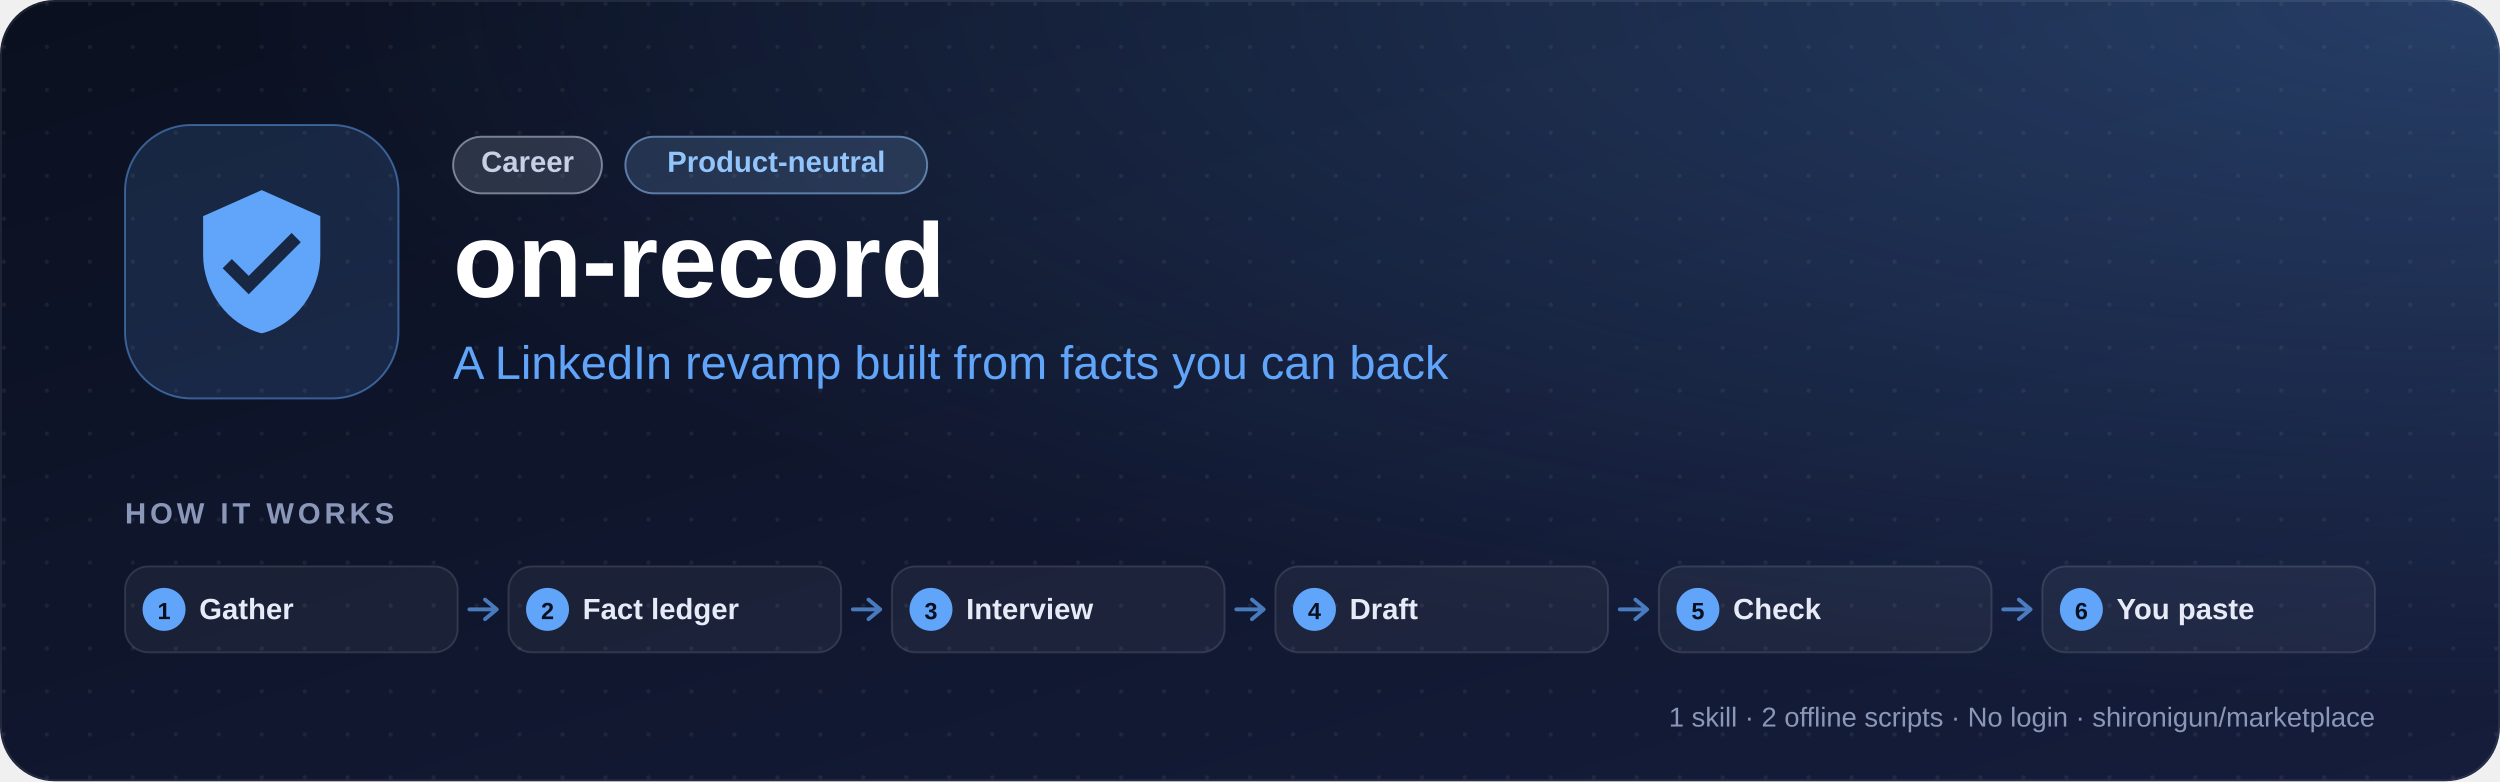
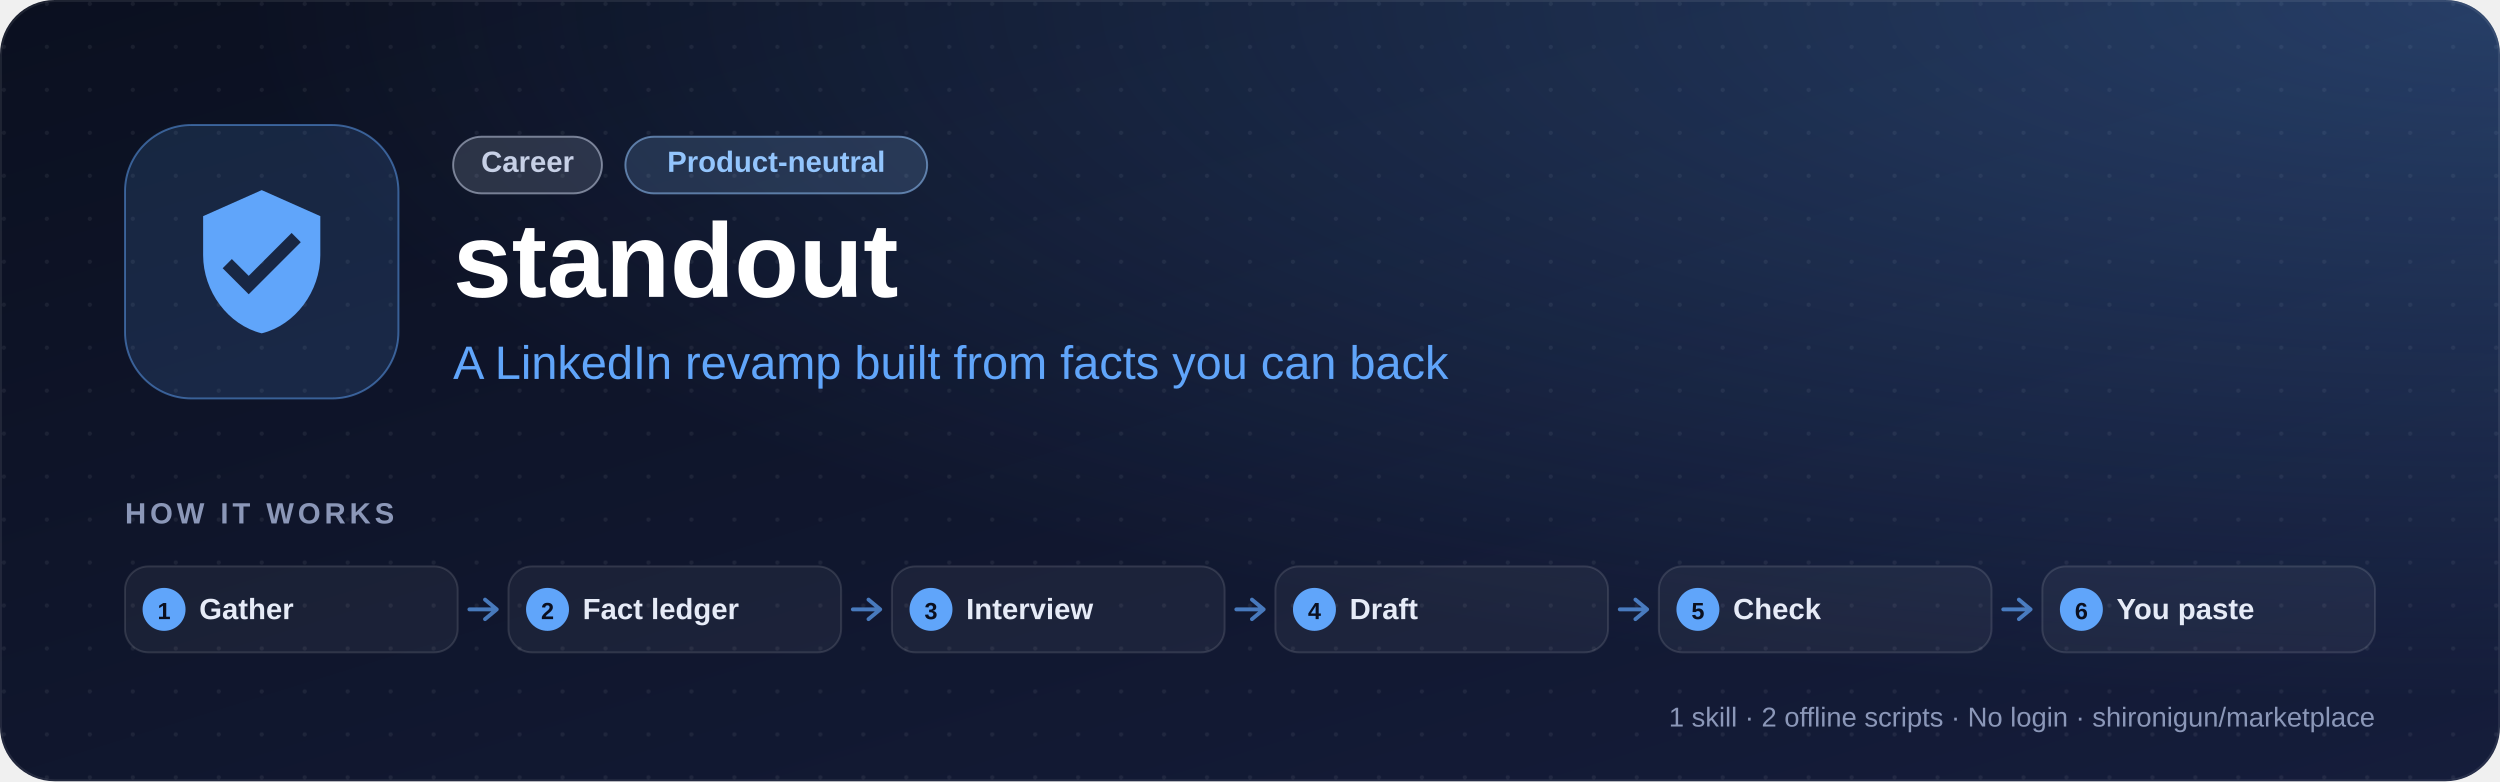
- <svg xmlns="http://www.w3.org/2000/svg" width="1280" height="400" viewBox="0 0 1280 400" role="img" aria-label="on-record: A LinkedIn revamp built from facts you can back" font-family="'Segoe UI', -apple-system, 'Helvetica Neue', Arial, sans-serif">
+ <svg xmlns="http://www.w3.org/2000/svg" width="1280" height="400" viewBox="0 0 1280 400" role="img" aria-label="standout: A LinkedIn revamp built from facts you can back" font-family="'Segoe UI', -apple-system, 'Helvetica Neue', Arial, sans-serif">
  <defs>
-     <linearGradient id="b-on-record-bg" x1="0" y1="0" x2="1" y2="1">
+     <linearGradient id="b-standout-bg" x1="0" y1="0" x2="1" y2="1">
      <stop offset="0" stop-color="#0b1020" />
      <stop offset="1" stop-color="#151d3b" />
    </linearGradient>
-     <radialGradient id="b-on-record-glow" cx="1" cy="0" r="0.9">
+     <radialGradient id="b-standout-glow" cx="1" cy="0" r="0.9">
      <stop offset="0" stop-color="#60a5fa" stop-opacity=".28" />
      <stop offset="1" stop-color="#60a5fa" stop-opacity="0" />
    </radialGradient>
-     <pattern id="b-on-record-dots" width="22" height="22" patternUnits="userSpaceOnUse">
+     <pattern id="b-standout-dots" width="22" height="22" patternUnits="userSpaceOnUse">
      <circle cx="2" cy="2" r="1.1" fill="#ffffff" fill-opacity=".06" />
    </pattern>
  </defs>
-   <rect width="1280" height="400" rx="28" fill="url(#b-on-record-bg)" />
-   <rect width="1280" height="400" rx="28" fill="url(#b-on-record-dots)" />
-   <rect width="1280" height="400" rx="28" fill="url(#b-on-record-glow)" />
+   <rect width="1280" height="400" rx="28" fill="url(#b-standout-bg)" />
+   <rect width="1280" height="400" rx="28" fill="url(#b-standout-dots)" />
+   <rect width="1280" height="400" rx="28" fill="url(#b-standout-glow)" />
  <rect x=".5" y=".5" width="1279" height="399" rx="28" fill="none" stroke="#ffffff" stroke-opacity=".08" />
  <rect x="64" y="64" width="140" height="140" rx="34" fill="#60a5fa" fill-opacity=".14" stroke="#60a5fa" stroke-opacity=".5" />
  <g transform="translate(94 94) scale(3.333333)" fill="#60a5fa">
    <path d="M12 1 3 5v6c0 5.55 3.84 10.74 9 12 5.16-1.26 9-6.45 9-12V5zm-2 16-4-4 1.41-1.41L10 14.17l6.59-6.59L18 9z" />
  </g>
  <rect x="232" y="70" width="76.2" height="29" rx="14.5" fill="#c7d0e6" fill-opacity="0.16" stroke="#c7d0e6" stroke-opacity=".55" />
  <text x="270.1" y="88" text-anchor="middle" font-size="15" font-weight="600" fill="#c7d0e6">Career</text>
  <rect x="320.2" y="70" width="154.5" height="29" rx="14.5" fill="#93c5fd" fill-opacity="0.16" stroke="#93c5fd" stroke-opacity=".55" />
  <text x="397.45" y="88" text-anchor="middle" font-size="15" font-weight="600" fill="#93c5fd">Product-neutral</text>
-   <text x="232" y="152" font-size="54" font-weight="700" fill="#ffffff">on-record</text>
+   <text x="232" y="152" font-size="54" font-weight="700" fill="#ffffff">standout</text>
  <text x="232" y="194" font-size="24" font-weight="500" fill="#60a5fa">A LinkedIn revamp built from facts you can back</text>
  <text x="64" y="268" font-size="15" font-weight="700" letter-spacing="2" fill="#8b97b8">HOW IT WORKS</text>
  <rect x="64" y="290" width="170.333" height="44" rx="12" fill="#ffffff" fill-opacity=".05" stroke="#ffffff" stroke-opacity=".12" />
  <circle cx="84" cy="312" r="11" fill="#60a5fa" />
  <text x="84" y="317" text-anchor="middle" font-size="12" font-weight="700" fill="#0b1020">1</text>
  <text x="102" y="317" font-size="15" font-weight="600" fill="#e6ebf7">Gather</text>
  <path d="M240.333 312h14m-6 -5 6 5-6 5" fill="none" stroke="#60a5fa" stroke-opacity=".7" stroke-width="2" stroke-linecap="round" stroke-linejoin="round" />
  <rect x="260.333" y="290" width="170.333" height="44" rx="12" fill="#ffffff" fill-opacity=".05" stroke="#ffffff" stroke-opacity=".12" />
  <circle cx="280.333" cy="312" r="11" fill="#60a5fa" />
  <text x="280.333" y="317" text-anchor="middle" font-size="12" font-weight="700" fill="#0b1020">2</text>
  <text x="298.333" y="317" font-size="15" font-weight="600" fill="#e6ebf7">Fact ledger</text>
  <path d="M436.667 312h14m-6 -5 6 5-6 5" fill="none" stroke="#60a5fa" stroke-opacity=".7" stroke-width="2" stroke-linecap="round" stroke-linejoin="round" />
  <rect x="456.667" y="290" width="170.333" height="44" rx="12" fill="#ffffff" fill-opacity=".05" stroke="#ffffff" stroke-opacity=".12" />
  <circle cx="476.667" cy="312" r="11" fill="#60a5fa" />
  <text x="476.667" y="317" text-anchor="middle" font-size="12" font-weight="700" fill="#0b1020">3</text>
  <text x="494.667" y="317" font-size="15" font-weight="600" fill="#e6ebf7">Interview</text>
  <path d="M633 312h14m-6 -5 6 5-6 5" fill="none" stroke="#60a5fa" stroke-opacity=".7" stroke-width="2" stroke-linecap="round" stroke-linejoin="round" />
  <rect x="653" y="290" width="170.333" height="44" rx="12" fill="#ffffff" fill-opacity=".05" stroke="#ffffff" stroke-opacity=".12" />
  <circle cx="673" cy="312" r="11" fill="#60a5fa" />
  <text x="673" y="317" text-anchor="middle" font-size="12" font-weight="700" fill="#0b1020">4</text>
  <text x="691" y="317" font-size="15" font-weight="600" fill="#e6ebf7">Draft</text>
  <path d="M829.333 312h14m-6 -5 6 5-6 5" fill="none" stroke="#60a5fa" stroke-opacity=".7" stroke-width="2" stroke-linecap="round" stroke-linejoin="round" />
  <rect x="849.333" y="290" width="170.333" height="44" rx="12" fill="#ffffff" fill-opacity=".05" stroke="#ffffff" stroke-opacity=".12" />
  <circle cx="869.333" cy="312" r="11" fill="#60a5fa" />
  <text x="869.333" y="317" text-anchor="middle" font-size="12" font-weight="700" fill="#0b1020">5</text>
  <text x="887.333" y="317" font-size="15" font-weight="600" fill="#e6ebf7">Check</text>
  <path d="M1025.667 312h14m-6 -5 6 5-6 5" fill="none" stroke="#60a5fa" stroke-opacity=".7" stroke-width="2" stroke-linecap="round" stroke-linejoin="round" />
  <rect x="1045.667" y="290" width="170.333" height="44" rx="12" fill="#ffffff" fill-opacity=".05" stroke="#ffffff" stroke-opacity=".12" />
  <circle cx="1065.667" cy="312" r="11" fill="#60a5fa" />
  <text x="1065.667" y="317" text-anchor="middle" font-size="12" font-weight="700" fill="#0b1020">6</text>
  <text x="1083.667" y="317" font-size="15" font-weight="600" fill="#e6ebf7">You paste</text>
  <text x="1216" y="372" text-anchor="end" font-size="14" fill="#8b97b8">1 skill  ·  2 offline scripts  ·  No login  ·  shironigun/marketplace</text>
</svg>
